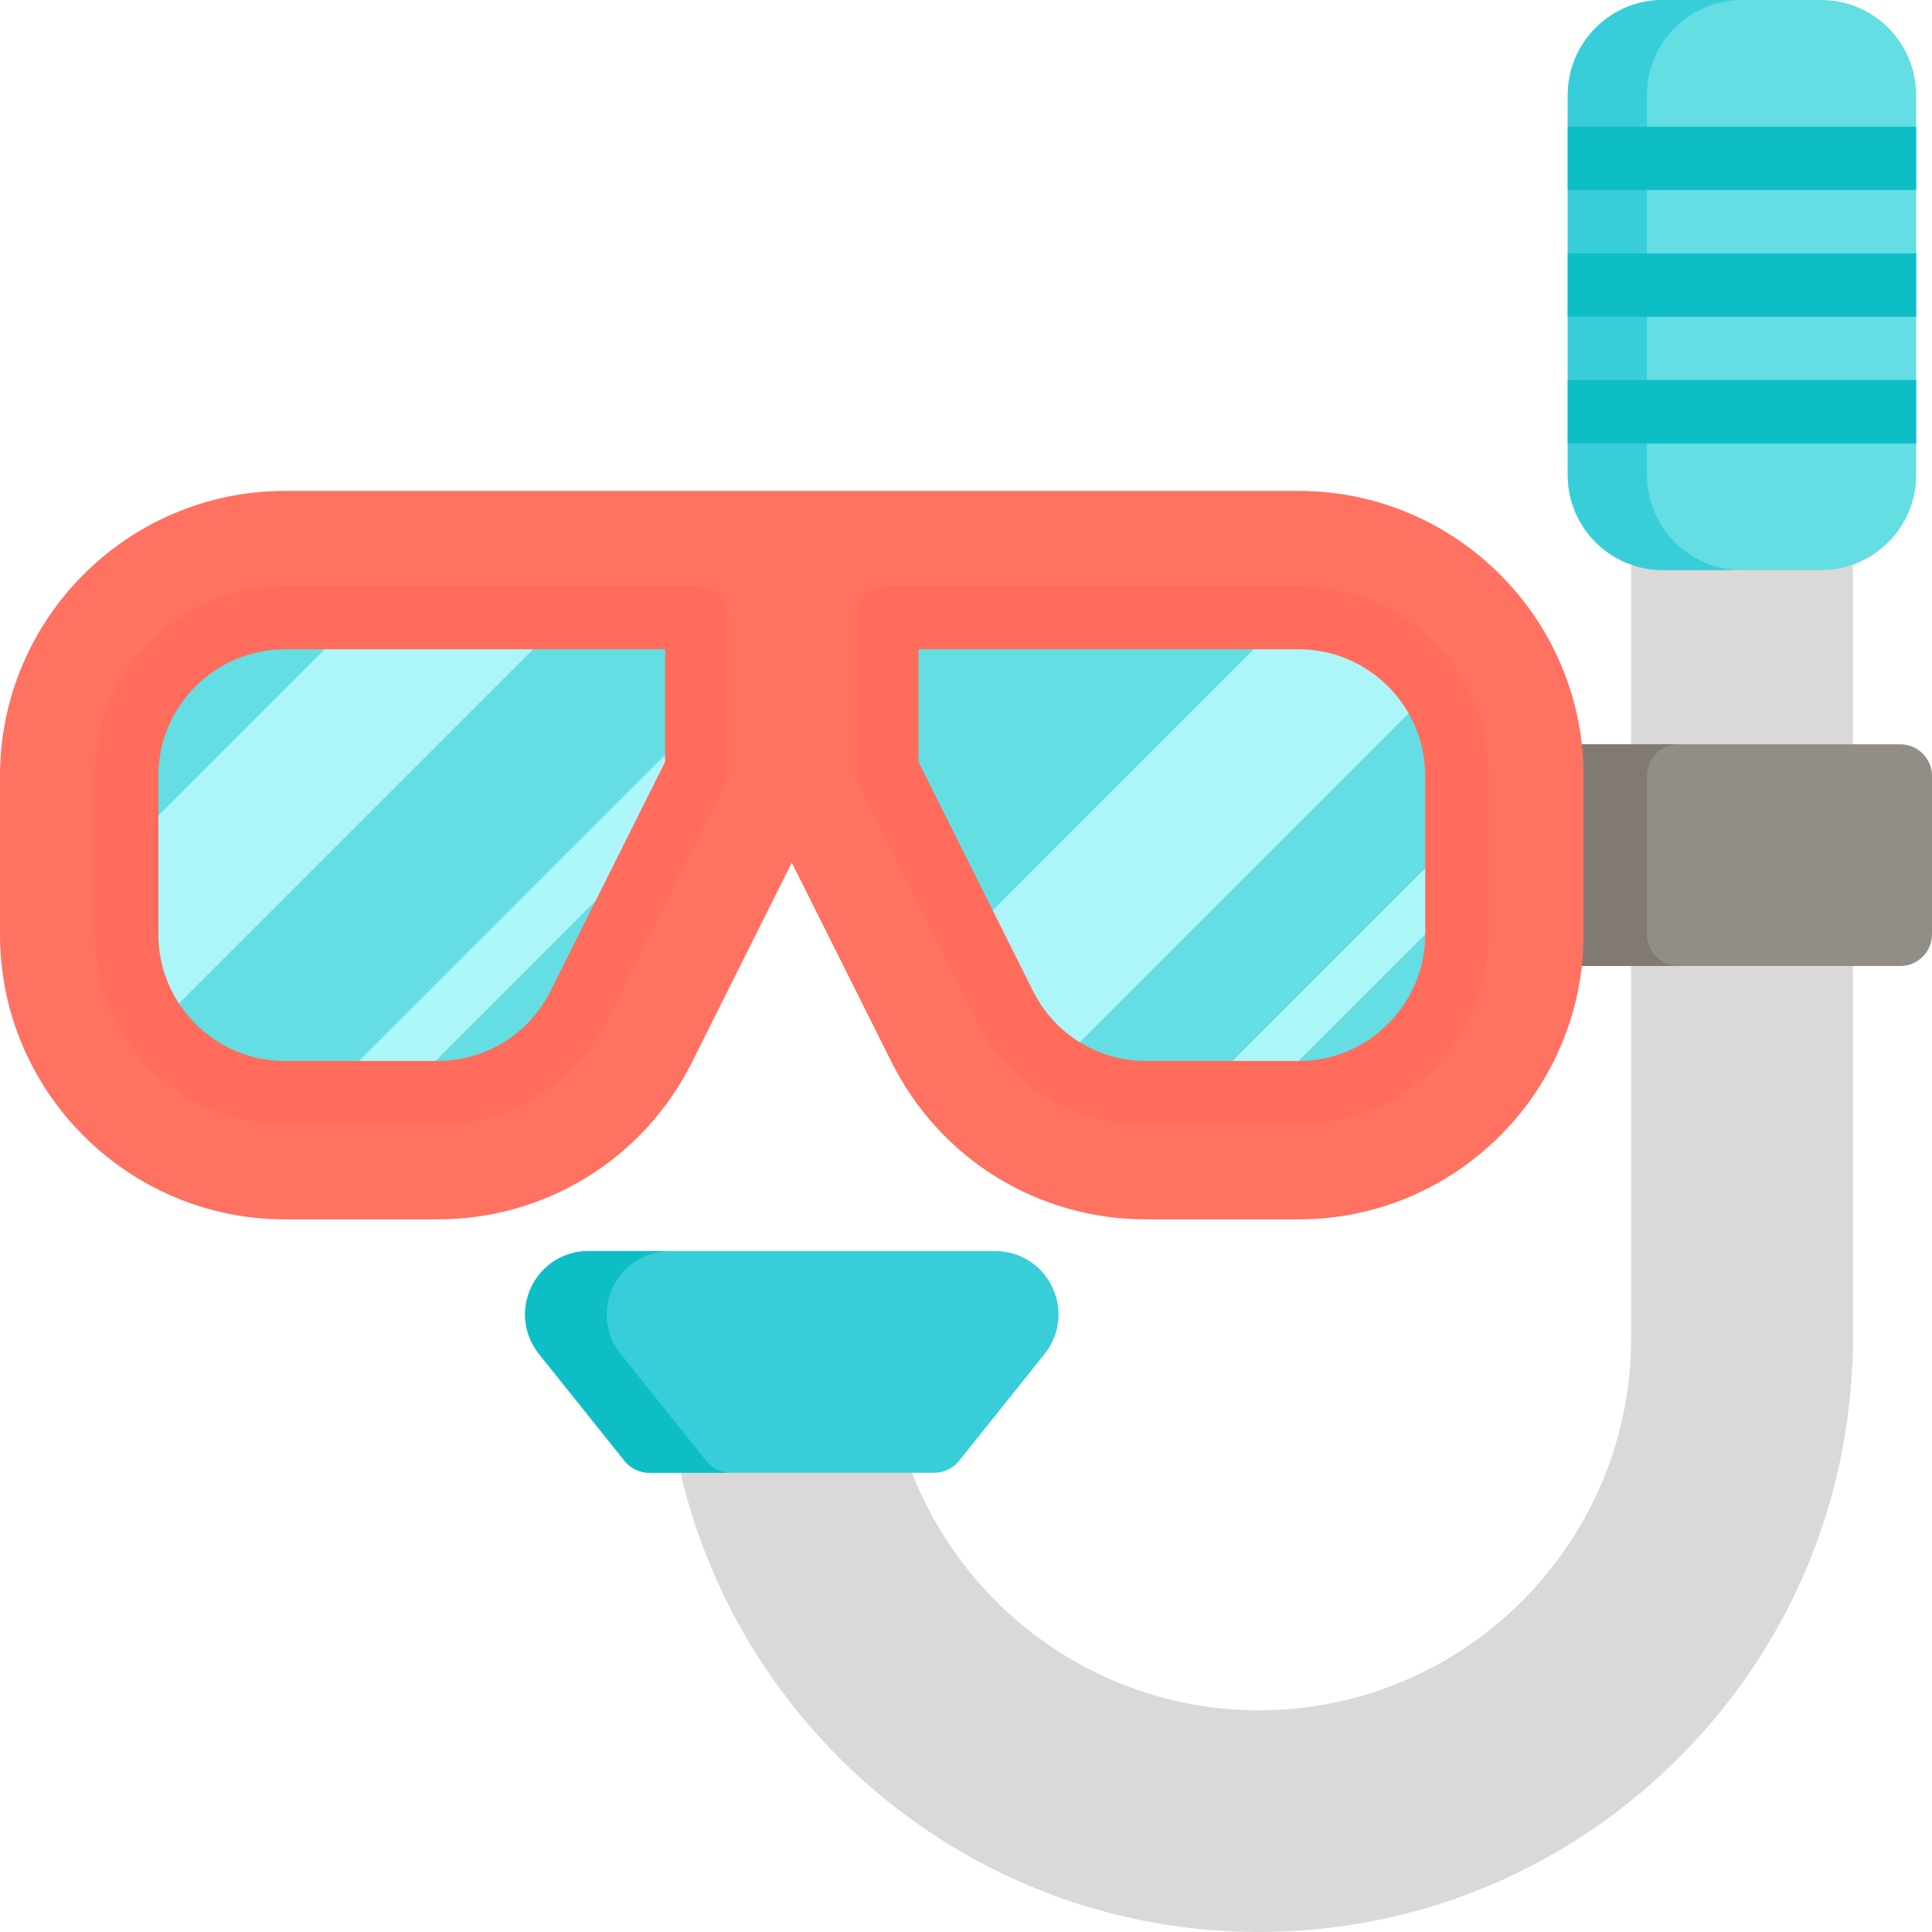
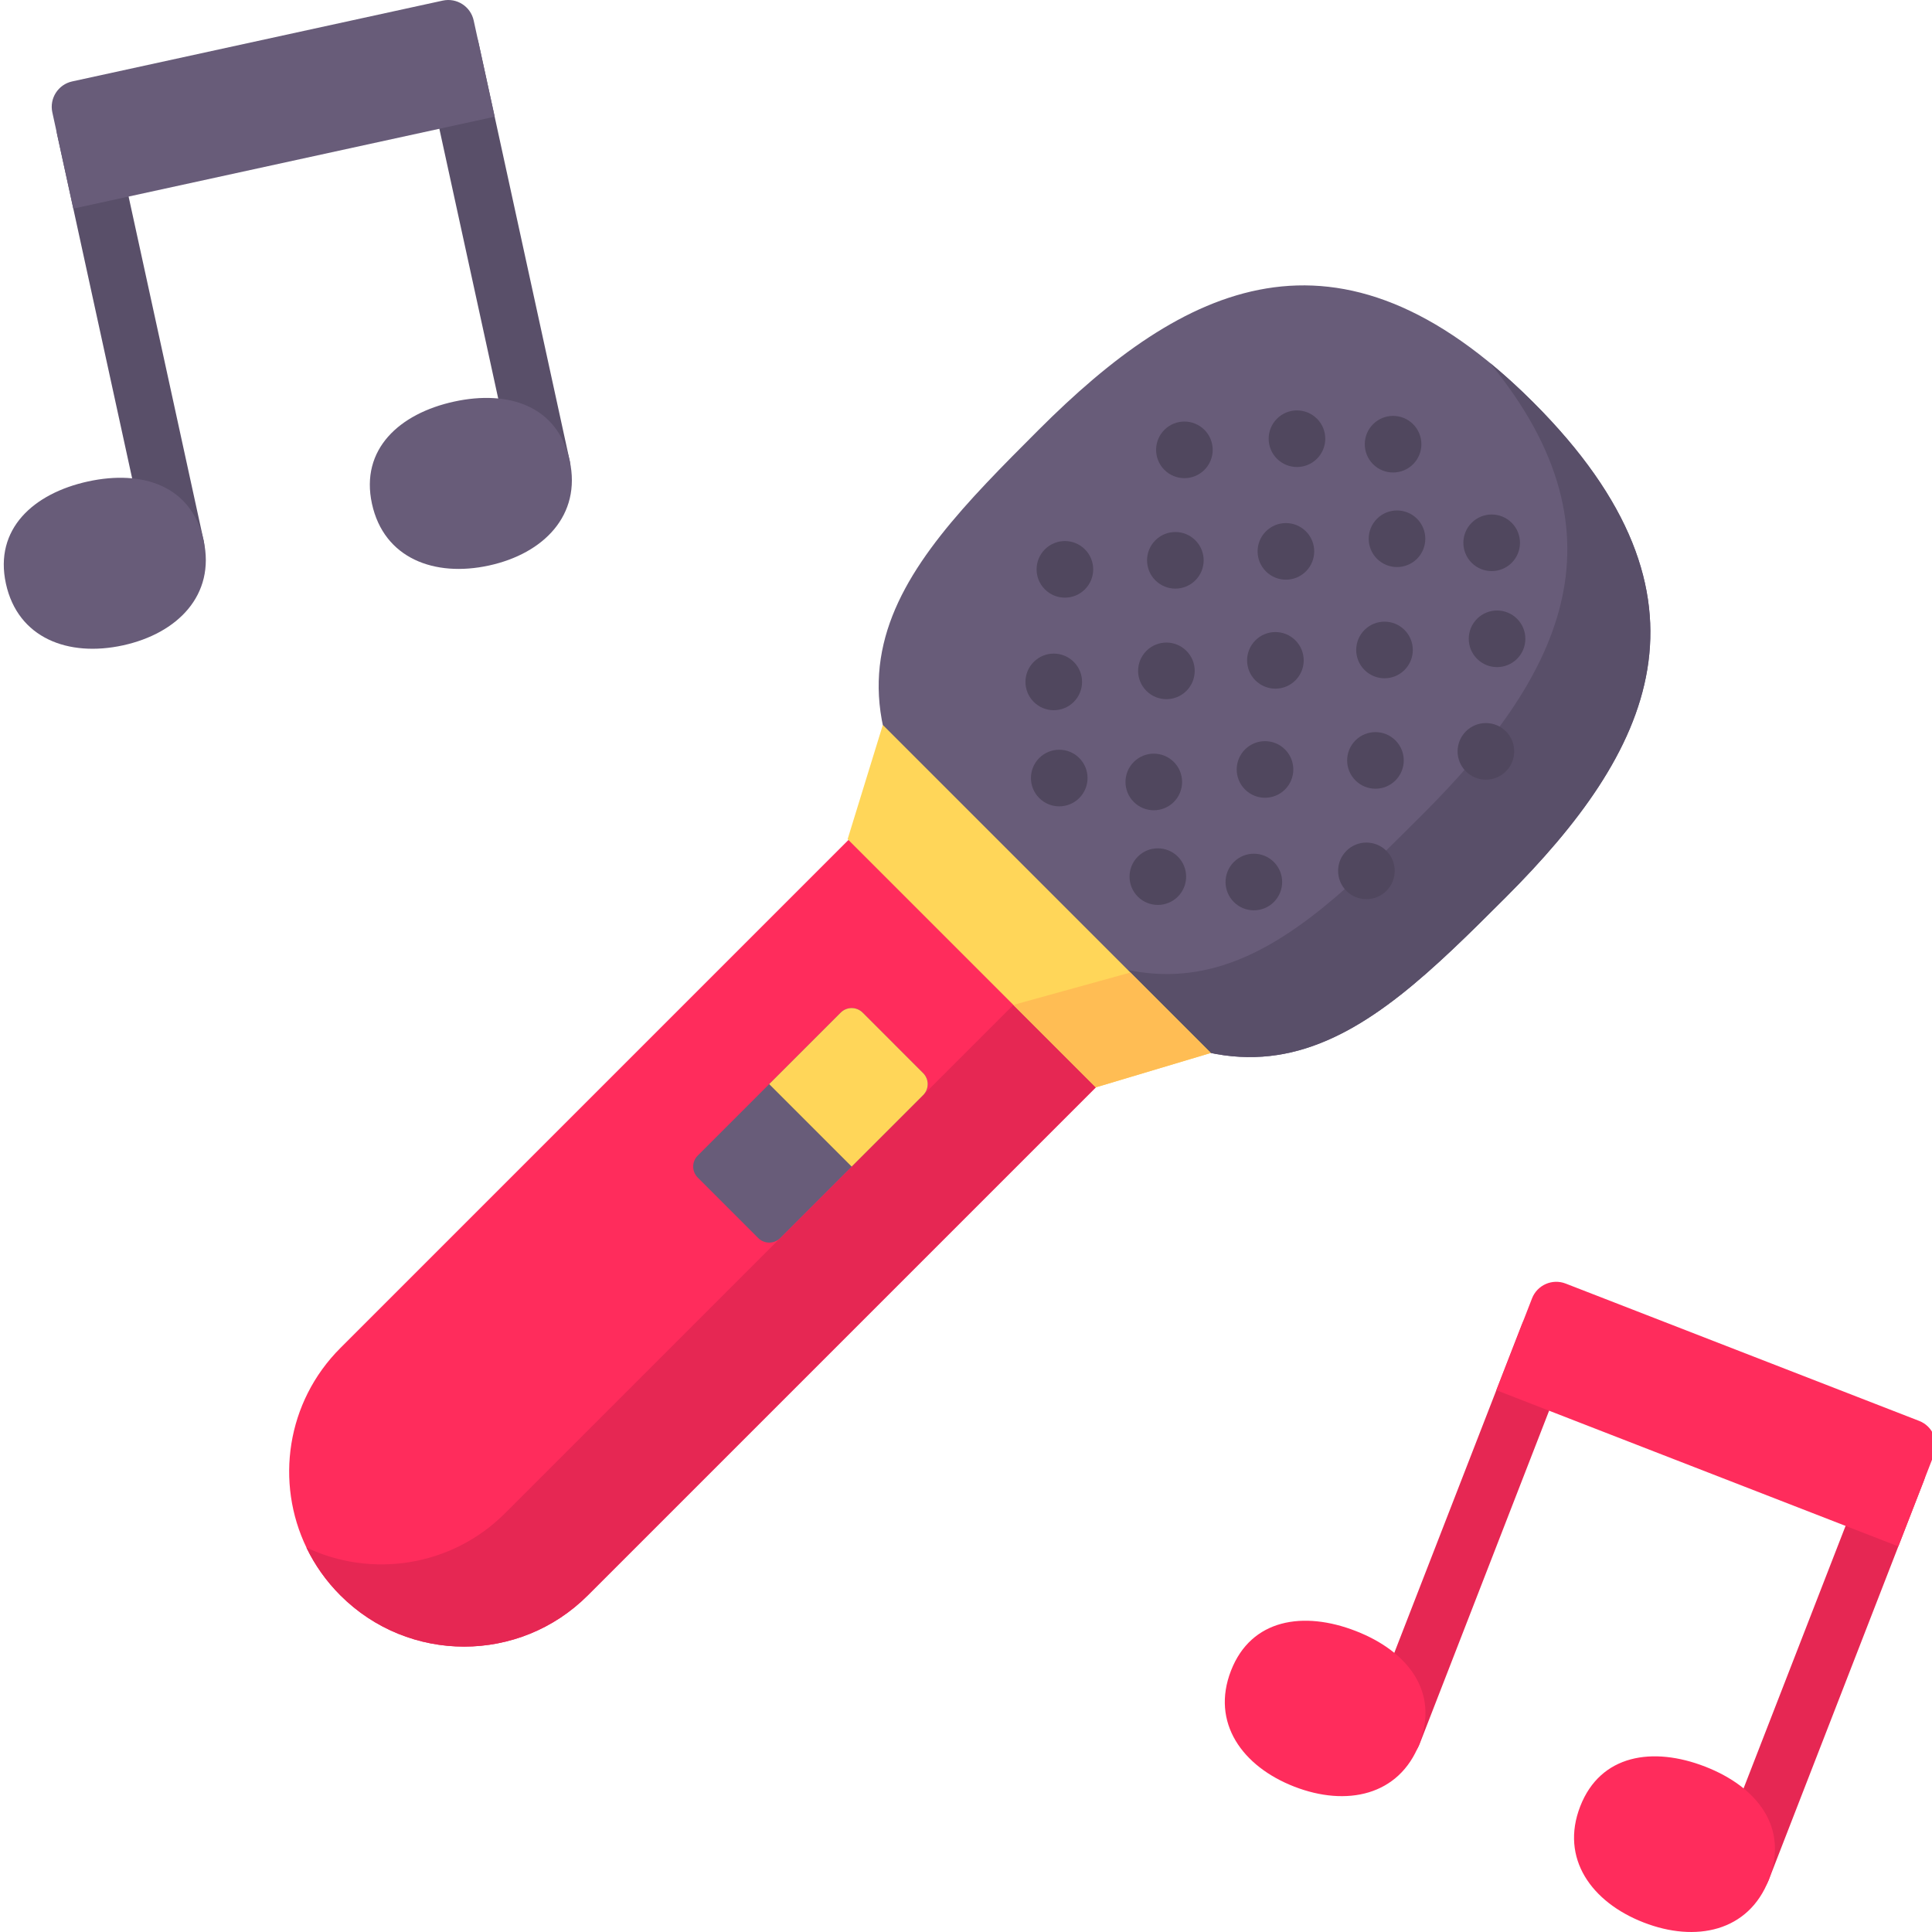
- <svg xmlns="http://www.w3.org/2000/svg" version="1.1" id="Layer_1" x="0px" y="0px" viewBox="0 0 512 512" style="enable-background:new 0 0 512 512;" xml:space="preserve">
-   <path style="fill:#DBD9D7;" d="M482.623,29.377h-41.967c-4.635,0-8.393,3.758-8.393,8.393v316.852  c0,54.381-44.242,98.623-98.623,98.623s-98.623-44.242-98.623-98.623c0-4.635-3.758-8.393-8.393-8.393h-41.967  c-4.635,0-8.393,3.758-8.393,8.393c0,86.778,70.599,157.377,157.377,157.377c40.737,0,79.4-15.566,108.867-43.829  c29.306-28.109,46.466-65.806,48.339-106.173c0.113-1.051,0.171-2.119,0.171-3.178V37.77  C491.016,33.135,487.258,29.377,482.623,29.377z" />
-   <path style="fill:#928D86;" d="M503.607,197.246h-92.328c-4.635,0-8.393,3.758-8.393,8.393v41.967c0,4.635,3.758,8.393,8.393,8.393  h92.328c4.635,0,8.393-3.758,8.393-8.393v-41.967C512,201.004,508.242,197.246,503.607,197.246z" />
-   <path style="fill:#807A72;" d="M436.459,247.607v-41.967c0-4.635,3.758-8.393,8.393-8.393h-33.574c-4.635,0-8.393,3.758-8.393,8.393  v41.967c0,4.635,3.758,8.393,8.393,8.393h33.574C440.217,256,436.459,252.242,436.459,247.607z" />
-   <path style="fill:#FF7161;" d="M344.131,130.098H75.541C33.887,130.098,0,163.986,0,205.639v41.967  c0,41.654,33.887,75.541,75.541,75.541h40.336c28.797,0,54.687-16,67.565-41.757l26.394-52.786l26.393,52.786  c12.879,25.757,38.768,41.757,67.565,41.757h40.337c41.654,0,75.541-33.887,75.541-75.541v-41.967  C419.672,163.986,385.785,130.098,344.131,130.098z" />
-   <path style="fill:#ACF6FA;" d="M303.795,289.574c-15.999,0-30.381-8.889-37.535-23.198l-31.244-62.484v-40.219h109.115  c23.141,0,41.967,18.826,41.967,41.967v41.967c0,23.141-18.826,41.967-41.967,41.967H303.795z" />
-   <g>
-     <polygon style="fill:#64DDE3;" points="235.016,163.672 235.016,203.891 256.816,247.49 340.634,163.672  " />
-     <path style="fill:#64DDE3;" d="M379.409,182.952l-99.313,99.312c6.831,4.676,15.021,7.31,23.699,7.31h14.457l67.847-67.847v-16.087   C386.098,197.285,383.635,189.499,379.409,182.952z" />
-     <path style="fill:#64DDE3;" d="M335.738,289.574h8.393c23.141,0,41.967-18.827,41.967-41.967v-8.393L335.738,289.574z" />
+ <svg xmlns="http://www.w3.org/2000/svg" viewBox="-1 0 512 512">
+   <path d="m28.793 32.43c-.883-4.047-4.883-6.613-8.926-5.73-4.047.883-6.609 4.879-5.727 8.926l24.18 110.859c.766 3.512 3.871 5.906 7.32 5.906.531 0 1.066-.059 1.605-.176 4.047-.883 6.613-4.879 5.73-8.926zm0 0" fill="#594f69" />
+   <path d="m149.984 122.129-24.18-110.859c-.883-4.047-4.887-6.613-8.926-5.73-4.047.883-6.613 4.879-5.73 8.926l24.184 110.863c.766 3.508 3.871 5.902 7.32 5.902.527 0 1.066-.055 1.602-.176 4.047-.883 6.613-4.879 5.73-8.926zm0 0" fill="#594f69" />
+   <path d="m52.965 143.234c3.156 14.469-6.914 24.637-21.383 27.793-14.473 3.156-27.859-1.895-31.016-16.363s7.301-23.922 21.77-27.078c14.469-3.152 27.473 1.18 30.629 15.648zm0 0" fill="#685c79" />
+   <path d="m149.973 122.074c3.156 14.469-6.914 24.641-21.383 27.793-14.473 3.156-27.859-1.895-31.016-16.363s7.301-23.922 21.77-27.078 27.473 1.18 30.629 15.648zm0 0" fill="#685c79" />
+   <path d="m130.094 30.93-111.664 24.355-5.562-25.504c-.812-3.719 1.547-7.391 5.266-8.203l98.191-21.418c3.719-.812 7.395 1.547 8.207 5.266zm0 0" fill="#685c79" />
+   <path d="m327.41 250.148-172.641 172.641c-18.098 18.109-47.457 18.109-65.559 0-3.762-3.758-6.738-8-8.941-12.527 0-.023-.008-.043-.02-.062-8.359-17.27-5.371-38.648 8.961-52.969l172.641-172.641zm0 0" fill="#ff2c5c" />
+   <path d="m327.41 250.148-172.641 172.641c-18.098 18.109-47.457 18.109-65.559 0-3.762-3.758-6.738-8-8.941-12.527 0-.023-.008-.043-.02-.062 0-.031-.02-.051-.027-.078 17.207 8.16 38.398 5.117 52.637-9.109l172.641-172.641.012-.121zm0 0" fill="#e62753" />
+   <path d="m199.934 328.094-16.027-16.027c-1.609-1.609-1.609-4.219 0-5.828l37.879-37.879c1.609-1.609 4.219-1.609 5.828 0l16.027 16.027c1.609 1.609 1.609 4.219 0 5.828l-37.879 37.879c-1.609 1.609-4.219 1.609-5.828 0zm0 0" fill="#685c79" />
+   <path d="m224.699 309.152-21.852-21.852 18.941-18.941c1.609-1.609 4.215-1.609 5.828 0l16.023 16.027c1.609 1.609 1.609 4.219 0 5.828zm0 0" fill="#ffd659" />
+   <path d="m398.07 237.766c-38.219 38.219-69.492 68.914-131.121 7.285-61.629-61.633-30.934-92.902 7.285-131.121 38.219-38.223 79.086-59.32 131.121-7.285 52.035 52.035 30.934 92.902-7.285 131.121zm0 0" fill="#685c79" />
+   <path d="m405.355 106.645c-3.902-3.902-7.738-7.383-11.52-10.484 38.281 46.625 17.586 84.246-17.77 119.602-35.793 35.797-65.496 64.984-119.75 17.918 3.188 3.676 6.723 7.461 10.633 11.371 61.629 61.629 92.902 30.934 131.121-7.285s59.32-79.086 7.285-131.121zm0 0" fill="#594f69" />
+   <g fill="#50475e">
+     <path d="m315.785 143.188c-2.93-2.93-7.68-2.93-10.605 0-2.93 2.926-2.93 7.676 0 10.605 2.926 2.93 7.676 2.93 10.605 0 2.93-2.93 2.93-7.68 0-10.605zm0 0" />
+     <path d="m342.297 169.699c-2.926-2.93-7.676-2.93-10.605 0-2.93 2.93-2.93 7.68 0 10.605 2.93 2.93 7.68 2.93 10.605 0 2.93-2.926 2.93-7.676 0-10.605zm0 0" />
+     <path d="m368.812 196.215c-2.93-2.93-7.68-2.93-10.605 0-2.93 2.93-2.93 7.676 0 10.605 2.926 2.93 7.676 2.93 10.605 0 2.93-2.93 2.93-7.676 0-10.605zm0 0" />
+     <path d="m399.613 138.543c-2.93-2.926-7.68-2.926-10.605 0-2.93 2.93-2.93 7.68 0 10.609 2.926 2.926 7.676 2.926 10.605 0 2.93-2.93 2.93-7.68 0-10.609zm0 0" />
+     <path d="m373.484 112.414c-2.93-2.93-7.676-2.93-10.605 0-2.93 2.93-2.93 7.68 0 10.609 2.93 2.926 7.676 2.926 10.605 0 2.93-2.93 2.93-7.68 0-10.609zm0 0" />
+     <path d="m311.141 227.012c-2.926-2.926-7.676-2.926-10.605 0-2.93 2.93-2.93 7.68 0 10.609 2.93 2.926 7.68 2.926 10.605 0 2.93-2.93 2.93-7.68 0-10.609zm0 0" />
+     <path d="m285.012 200.883c-2.926-2.926-7.676-2.926-10.605 0-2.93 2.93-2.93 7.68 0 10.609 2.93 2.93 7.68 2.93 10.605 0 2.93-2.93 2.93-7.68 0-10.609zm0 0" />
+     <path d="m348.012 110.961c-2.93-2.93-7.68-2.93-10.605 0-2.93 2.93-2.93 7.676 0 10.605 2.926 2.93 7.676 2.93 10.605 0 2.93-2.93 2.93-7.676 0-10.605zm0 0" />
+     <path d="m374.523 137.473c-2.926-2.926-7.676-2.926-10.605 0-2.93 2.93-2.93 7.68 0 10.609 2.93 2.926 7.68 2.926 10.605 0 2.93-2.93 2.93-7.68 0-10.609zm0 0" />
+     <path d="m401.039 163.988c-2.93-2.93-7.68-2.93-10.605 0-2.93 2.93-2.93 7.68 0 10.605 2.926 2.93 7.676 2.93 10.605 0 2.93-2.926 2.93-7.676 0-10.605zm0 0" />
+     <path d="m283.559 175.41c-2.93-2.93-7.676-2.93-10.605 0-2.93 2.93-2.93 7.68 0 10.605 2.93 2.93 7.676 2.93 10.605 0 2.93-2.926 2.93-7.676 0-10.605zm0 0" />
+     <path d="m310.074 201.926c-2.93-2.93-7.68-2.93-10.609 0-2.93 2.93-2.93 7.676 0 10.605 2.93 2.93 7.68 2.93 10.609 0 2.926-2.93 2.926-7.676 0-10.605zm0 0" />
+     <path d="m336.586 228.441c-2.93-2.93-7.676-2.93-10.605 0-2.93 2.926-2.93 7.676 0 10.605 2.93 2.93 7.676 2.93 10.605 0 2.93-2.93 2.93-7.68 0-10.605zm0 0" />
+     <path d="m371.211 166.945c-2.926-2.93-7.676-2.93-10.605 0-2.93 2.93-2.93 7.676 0 10.605 2.93 2.93 7.68 2.93 10.605 0 2.93-2.93 2.93-7.676 0-10.605zm0 0" />
+     <path d="m398.086 193.816c-2.93-2.93-7.68-2.93-10.609 0-2.93 2.93-2.93 7.68 0 10.605 2.93 2.93 7.68 2.93 10.609 0 2.926-2.926 2.926-7.676 0-10.605zm0 0" />
+     <path d="m318.184 113.914c-2.93-2.93-7.68-2.93-10.609 0-2.926 2.93-2.926 7.676 0 10.605 2.93 2.93 7.68 2.93 10.609 0 2.926-2.93 2.926-7.676 0-10.605zm0 0" />
+     <path d="m345.082 140.816c-2.926-2.93-7.676-2.93-10.605 0-2.93 2.93-2.93 7.676 0 10.605 2.93 2.93 7.68 2.93 10.605 0 2.93-2.93 2.93-7.676 0-10.605zm0 0" />
+     <path d="m339.543 198.613c-2.93-2.93-7.676-2.93-10.605 0-2.93 2.93-2.93 7.676 0 10.605s7.676 2.93 10.605 0c2.93-2.93 2.93-7.676 0-10.605zm0 0" />
+     <path d="m366.414 225.484c-2.93-2.926-7.676-2.926-10.605 0-2.93 2.93-2.93 7.68 0 10.609 2.93 2.926 7.676 2.926 10.605 0 2.93-2.93 2.93-7.68 0-10.609zm0 0" />
+     <path d="m286.512 145.582c-2.926-2.93-7.676-2.93-10.605 0-2.93 2.93-2.93 7.68 0 10.605 2.93 2.93 7.68 2.93 10.605 0 2.93-2.926 2.93-7.676 0-10.605zm0 0" />
+     <path d="m313.414 172.484c-2.93-2.93-7.676-2.93-10.605 0-2.93 2.93-2.93 7.676 0 10.605 2.93 2.93 7.676 2.93 10.605 0 2.93-2.93 2.93-7.676 0-10.605zm0 0" />
  </g>
-   <path style="fill:#ACF6FA;" d="M75.541,289.574c-23.141,0-41.967-18.827-41.967-41.967v-41.967  c0-23.141,18.826-41.967,41.967-41.967h109.115v40.219l-31.242,62.483c-7.155,14.311-21.538,23.199-37.537,23.199H75.541z" />
-   <g>
-     <path style="fill:#64DDE3;" d="M75.541,163.672c-23.141,0-41.967,18.826-41.967,41.967v18.885l60.852-60.852H75.541z" />
-     <path style="fill:#64DDE3;" d="M149.683,163.672L41.395,271.96c7.618,10.651,20.08,17.614,34.146,17.614h11.192l97.923-97.923   v-27.979H149.683z" />
-     <path style="fill:#64DDE3;" d="M107.016,289.574h8.86c15.999,0,30.381-8.889,37.535-23.198l23.199-46.398L107.016,289.574z" />
-   </g>
-   <g>
-     <path style="fill:#FF6C5C;" d="M344.131,297.967h-40.336c-19.198,0-36.458-10.667-45.043-27.838l-31.243-62.484   c-0.583-1.166-0.887-2.45-0.887-3.754v-40.219c0-4.635,3.758-8.393,8.393-8.393h109.115c27.769,0,50.361,22.592,50.361,50.361   v41.967C394.492,275.375,371.9,297.967,344.131,297.967z M243.41,201.911l30.357,60.712c5.723,11.447,17.23,18.558,30.029,18.558   h40.336c18.513,0,33.574-15.061,33.574-33.574v-41.967c0-18.513-15.061-33.574-33.574-33.574H243.41V201.911z" />
-     <path style="fill:#FF6C5C;" d="M115.877,297.967H75.541c-27.769,0-50.361-22.592-50.361-50.361v-41.967   c0-27.769,22.592-50.361,50.361-50.361h109.115c4.635,0,8.393,3.758,8.393,8.393v40.219c0,1.303-0.303,2.588-0.887,3.754   l-31.242,62.483C152.335,287.3,135.076,297.967,115.877,297.967z M75.541,172.066c-18.513,0-33.574,15.061-33.574,33.574v41.967   c0,18.513,15.061,33.574,33.574,33.574h40.336c12.799,0,24.305-7.111,30.029-18.559l30.357-60.711v-29.845H75.541z" />
-   </g>
-   <path style="fill:#38CED9;" d="M278.847,341.056c-2.82-5.869-8.618-9.515-15.13-9.515H155.955c-6.512,0-12.309,3.646-15.13,9.515  s-2.046,12.674,2.022,17.758l22.664,28.33c1.593,1.992,4.005,3.151,6.554,3.151h75.541c2.549,0,4.962-1.158,6.554-3.15l22.664-28.33  C280.893,353.729,281.667,346.925,278.847,341.056z" />
-   <path style="fill:#0EBEC7;" d="M187.15,387.145l-22.664-28.33c-4.068-5.085-4.842-11.89-2.022-17.758  c2.82-5.868,8.619-9.516,15.13-9.516h-21.638c-6.512,0-12.309,3.646-15.13,9.515s-2.046,12.674,2.022,17.758l22.664,28.33  c1.593,1.992,4.005,3.151,6.554,3.151h21.638C191.154,390.295,188.743,389.137,187.15,387.145z" />
-   <path style="fill:#64DDE3;" d="M482.623,0h-41.967c-13.885,0-25.18,11.295-25.18,25.18v100.721c0,13.885,11.295,25.18,25.18,25.18  h41.967c13.885,0,25.18-11.295,25.18-25.18V25.18C507.803,11.295,496.508,0,482.623,0z" />
-   <path style="fill:#38CED9;" d="M436.459,125.902V25.18c0-13.885,11.295-25.18,25.18-25.18h-20.984  c-13.885,0-25.18,11.295-25.18,25.18v100.721c0,13.885,11.295,25.18,25.18,25.18h20.984  C447.754,151.082,436.459,139.786,436.459,125.902z" />
-   <g>
-     <rect x="415.475" y="33.574" style="fill:#0EBEC7;" width="92.328" height="16.787" />
-     <rect x="415.475" y="67.148" style="fill:#0EBEC7;" width="92.328" height="16.787" />
-     <rect x="415.475" y="100.721" style="fill:#0EBEC7;" width="92.328" height="16.787" />
-   </g>
-   <g>
- </g>
-   <g>
- </g>
-   <g>
- </g>
-   <g>
- </g>
-   <g>
- </g>
-   <g>
- </g>
-   <g>
- </g>
-   <g>
- </g>
-   <g>
- </g>
-   <g>
- </g>
-   <g>
- </g>
-   <g>
- </g>
-   <g>
- </g>
-   <g>
- </g>
-   <g>
- </g>
+   <path d="m232.957 192.117-9.328 30.27 65.773 65.773 30.48-9.117zm0 0" fill="#ffd659" />
+   <path d="m267.555 266.312 31.016-8.582 21.312 21.312-30.48 9.117zm0 0" fill="#ffbd54" />
+   <path d="m412.012 346.75c-3.859-1.5-8.207.414-9.707 4.273l-41.094 105.766c-1.5 3.863.414 8.207 4.277 9.707.891.348 1.809.512 2.715.512 3.004 0 5.84-1.816 6.992-4.785l41.09-105.766c1.5-3.859-.414-8.207-4.273-9.707zm0 0" fill="#e62753" />
+   <path d="m504.562 382.707c-3.859-1.5-8.207.414-9.707 4.273l-41.094 105.766c-1.5 3.863.414 8.207 4.277 9.707.891.348 1.809.512 2.711.512 3.004 0 5.84-1.816 6.996-4.785l41.09-105.766c1.5-3.859-.414-8.207-4.273-9.707zm0 0" fill="#e62753" />
+   <path d="m502.078 409.812-106.531-41.391 9.453-24.332c1.379-3.547 5.371-5.309 8.922-3.93l93.68 36.398c3.547 1.379 5.309 5.371 3.93 8.922zm0 0" fill="#ff2c5c" />
+   <path d="m375.141 462.145c-5.355 13.781-19.348 16.688-33.133 11.336-13.781-5.355-22.141-16.945-16.785-30.73 5.355-13.785 19.273-15.883 33.055-10.523 13.785 5.352 22.215 16.133 16.863 29.918zm0 0" fill="#ff2c5c" />
+   <path d="m467.754 498.125c-5.359 13.801-19.371 16.715-33.172 11.352-13.801-5.363-22.172-16.969-16.809-30.77 5.363-13.805 19.297-15.902 33.098-10.539 13.805 5.363 22.246 16.156 16.883 29.957zm0 0" fill="#ff2c5c" />
</svg>
